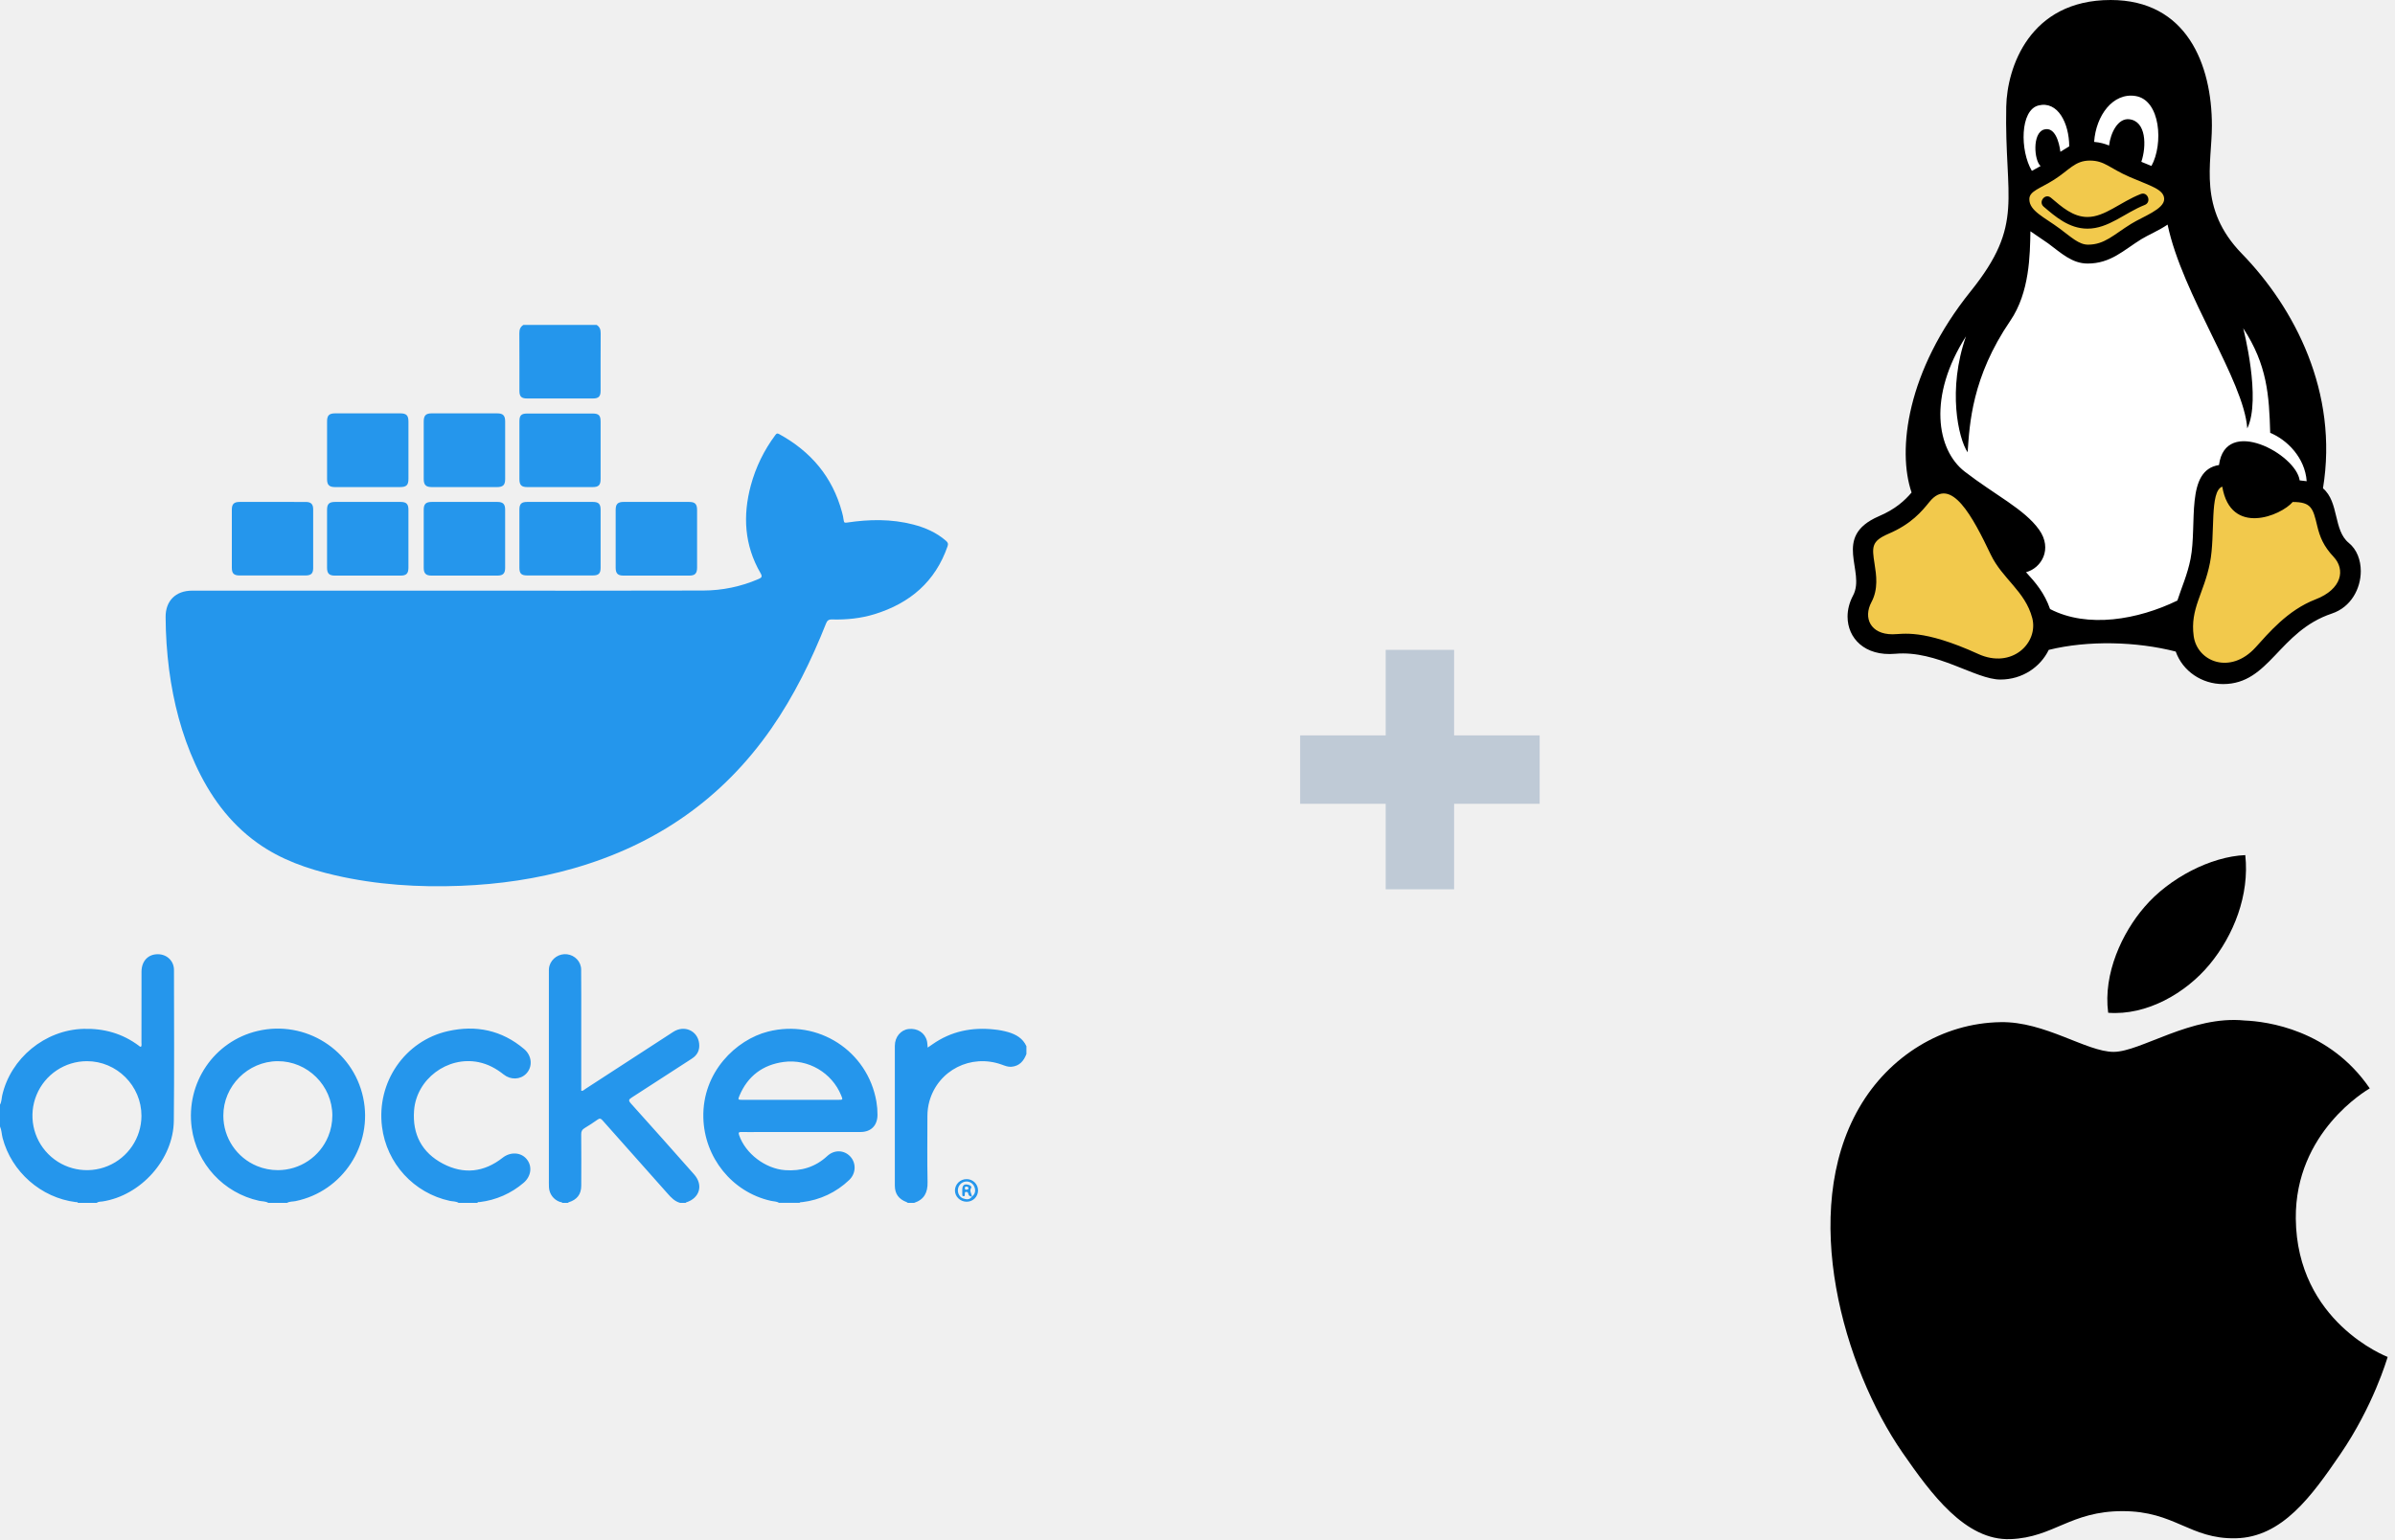
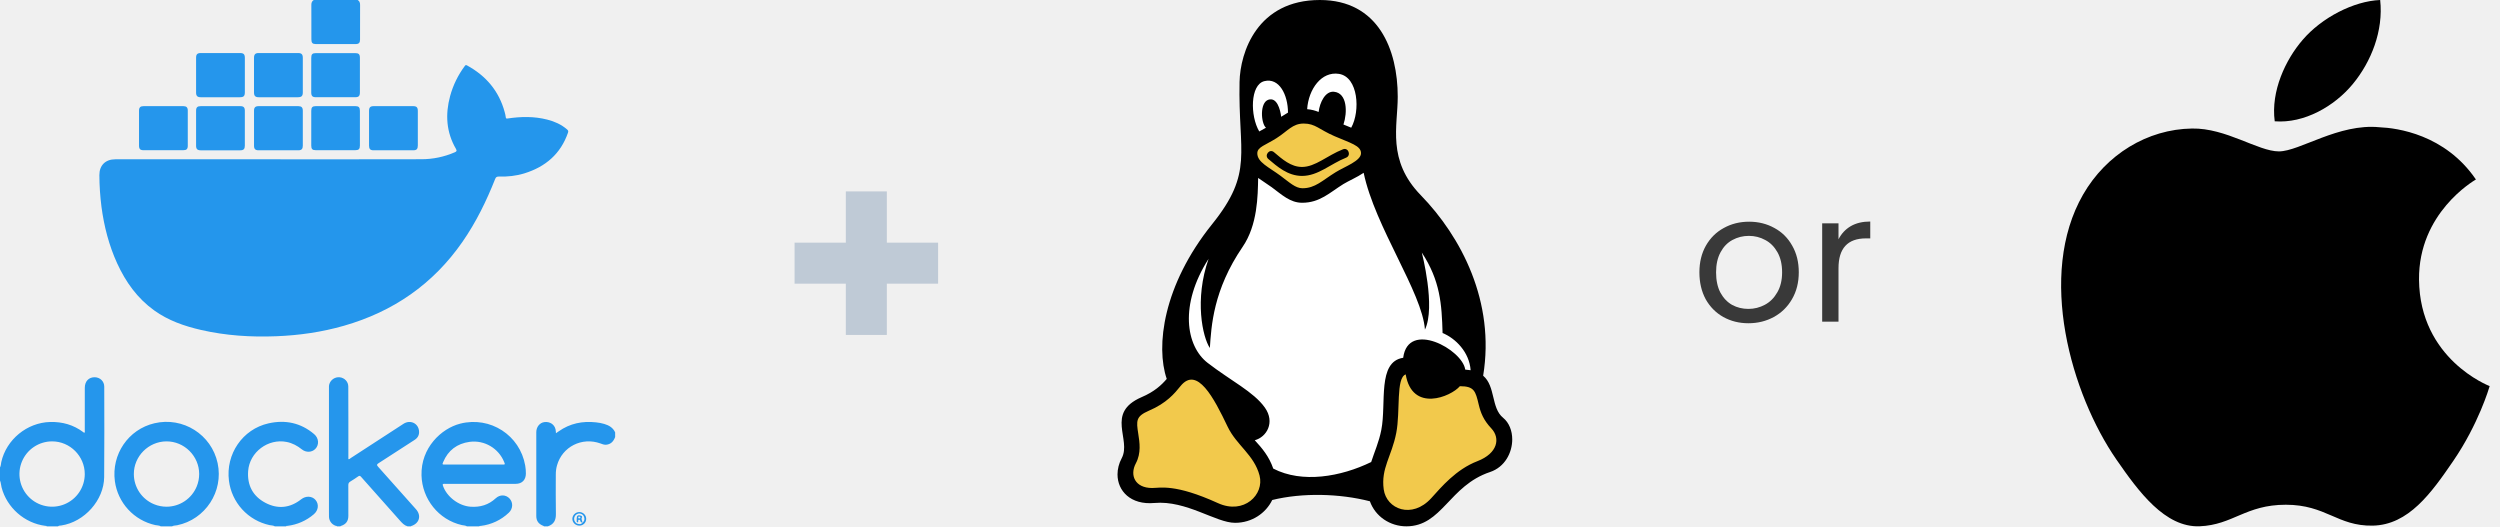
- <svg xmlns="http://www.w3.org/2000/svg" fill="none" viewBox="0 0 140 90">
-   <rect width="100%" height="100%" />
-   <g class="currentLayer">
-     <path fill="#2596EC" d="M0 64.591c.094-.16.086-.346.124-.519.491-2.198 2.508-3.851 4.757-3.912 1.196-.033 2.28.27 3.241.991.034.025.063.069.123.052.047-.074.023-.159.024-.238.002-1.382-.002-2.764.003-4.146.002-.628.391-1.032.969-1.023.524.008.929.397.929.922.003 2.939.021 5.878-.009 8.816-.023 2.258-1.929 4.375-4.17 4.718-.113.017-.239-0-.336.085H4.559c-.029-.065-.09-.042-.139-.048C2.4 70.036.67 68.516.153 66.543c-.059-.224-.056-.461-.153-.675V64.591zm8.268.65c.003-1.75-1.44-3.194-3.187-3.191a3.187 3.187 0 00-2.942 1.967 3.186 3.186 0 004.16 4.164 3.186 3.186 0 001.97-2.94zM45.547 70.335c-.152-.092-.331-.083-.496-.121-2.264-.512-3.878-2.536-3.937-4.859-.068-2.675 1.924-4.563 3.778-5.035 2.923-.745 5.826 1.122 6.339 4.097.043.255.064.513.063.771-.002.615-.371 1.002-.987 1.003a1815.193 1815.193 0 01-6.04.002c-.311 0-.623.006-.934-.002-.157-.004-.175.044-.127.186.371 1.079 1.533 1.961 2.683 2.045.941.068 1.768-.176 2.47-.827.411-.381.99-.356 1.347.032.355.386.334.994-.07 1.374a4.764 4.764 0 01-2.732 1.29c-.059.007-.123-.008-.171.043h-1.185zm.658-6.025l2.8-0c.271 0 .271-.001.166-.258-.537-1.321-1.925-2.153-3.367-1.956-1.216.166-2.097.823-2.579 1.973-.097.233-.087.24.157.241.941.001 1.881.001 2.822 0zM32.872 70.335c-.035-.052-.095-.039-.144-.056a.953.953 0 01-.639-.859c-.007-.167-.004-.334-.004-.501-0-3.996-0-7.992 0-11.987 0-.151-.01-.304.032-.453a.96.96 0 011.032-.68c.456.056.817.429.822.89.011 1.048.006 2.096.006 3.145.001 1.314.001 2.629 0 3.946.111.022.171-.062.241-.107a4331.131 4331.131 0 005.138-3.337c.644-.417 1.424-.071 1.512.673.045.375-.091.678-.423.891-1.175.756-2.342 1.522-3.518 2.276-.172.11-.206.171-.052.342a603.734 603.734 0 013.698 4.151c.551.621.334 1.386-.463 1.638-.013.004-.023.018-.035.028h-.319c-.315-.086-.523-.308-.731-.543a1612.091 1612.091 0 00-3.809-4.287c-.094-.106-.161-.125-.28-.041-.248.175-.501.343-.761.498-.147.087-.203.187-.201.364.01 1.001.007 2.003.003 3.004-.002.505-.245.818-.73.969a.242.242 0 00-.055.036h-.319zM15.684 70.335c-.166-.101-.359-.082-.539-.121a5.079 5.079 0 01-3.939-4.273c-.351-2.623 1.308-5.06 3.855-5.658 2.79-.656 5.572 1.101 6.168 3.897.589 2.758-1.195 5.488-3.953 6.052-.166.034-.344.014-.498.104h-1.094zm3.744-5.105c-.001-1.748-1.452-3.19-3.199-3.18-1.741.01-3.18 1.455-3.174 3.187a3.186 3.186 0 001.969 2.944 3.188 3.188 0 001.22.241 3.187 3.187 0 002.942-1.972 3.188 3.188 0 00.241-1.22zM26.808 70.335c-.158-.099-.344-.079-.516-.117a5.076 5.076 0 01-3.961-4.33c-.33-2.591 1.321-5.022 3.848-5.594 1.64-.371 3.152-.061 4.46 1.047.465.394.511 1.046.113 1.448-.34.344-.898.366-1.308.041-.44-.35-.918-.611-1.476-.724-1.812-.365-3.628.99-3.764 2.832-.103 1.389.458 2.458 1.684 3.104 1.214.639 2.403.512 3.493-.345.45-.355 1.057-.329 1.395.067.353.413.285 1.01-.166 1.396a4.808 4.808 0 01-2.568 1.128c-.048.006-.11-.019-.139.047h-1.094zM60 61.628c-.155.409-.405.707-.876.749-.205.018-.386-.062-.571-.128-1.798-.644-3.715.329-4.225 2.146a3.219 3.219 0 00-.116.877c.001 1.284-.019 2.567.009 3.85.013.611-.198 1.02-.786 1.214h-.365a.43.43 0 00-.073-.045c-.459-.173-.688-.478-.689-.963-.003-2.726-.003-5.452 0-8.178.001-.52.348-.928.804-.981.518-.06.957.223 1.073.703.028.115.027.238.042.383.095-.065.181-.122.265-.181 1.101-.778 2.329-1.025 3.653-.875.264.027.525.077.78.149.466.137.863.361 1.074.827v.456z" />
-     <path fill="#2496EC" d="M34.879 19c.178.111.235.269.233.479-.008 1.123-.003 2.246-.004 3.369-0.0.335-.114.451-.45.452a1493.217 1493.217 0 01-3.847-0c-.337-0-.448-.114-.448-.453-.001-1.123.004-2.246-.004-3.369-.002-.211.058-.367.235-.478h4.286zM26.158 34.537c4.984-0 9.968.009 14.952-.007a8.157 8.157 0 003.232-.674c.176-.076.236-.135.117-.339-.946-1.629-1.05-3.359-.566-5.147a8.709 8.709 0 011.428-2.929c.062-.084.103-.125.216-.063 1.856 1.014 3.123 2.501 3.68 4.561.047.16.081.324.102.489.015.142.071.146.193.128 1.294-.194 2.585-.219 3.865.112.706.183 1.36.467 1.919.953.118.103.144.176.094.321-.718 2.074-2.201 3.33-4.254 3.966-.811.251-1.65.336-2.497.313-.206-.006-.286.065-.357.245-.853 2.15-1.865 4.218-3.188 6.124-2.865 4.126-6.753 6.806-11.563 8.184-2.156.618-4.357.934-6.596 1.022-2.47.097-4.917-.059-7.33-.612-1.63-.374-3.195-.916-4.57-1.904-1.65-1.184-2.786-2.777-3.62-4.602-.801-1.752-1.274-3.598-1.528-5.504a25.155 25.155 0 01-.206-3.088c-.009-.953.591-1.549 1.546-1.549 4.976-.001 9.953-.001 14.93-0z" />
-     <path fill="#2596EC" d="M21.506 29.349c.638 0 1.276 0 1.913 0.0.332.001.455.119.456.452.002 1.131.002 2.262 0 3.394-.001.335-.118.461-.451.462-1.283.004-2.566.004-3.849 0-.335-.001-.456-.126-.457-.457a752.114 752.114 0 01-0-3.394c.001-.341.124-.457.475-.457.638-.001 1.276-.001 1.913-0zM21.489 28.482c-.638 0-1.276.001-1.913-.001-.327-.001-.457-.128-.457-.455a873.551 873.551 0 010-3.394c.001-.342.124-.462.474-.462a1459.787 1459.787 0 013.804-0c.361.001.478.119.479.48.002 1.116.002 2.232 0 3.348-0.0.37-.118.483-.496.483a991.432 991.432 0 01-1.891 0zM27.171 29.349c.638 0 1.276-.001 1.913 0.0.314.001.444.126.444.442a720.267 720.267 0 010 3.416c-.001.319-.123.448-.441.449a525.944 525.944 0 01-3.872 0c-.319-.001-.445-.13-.446-.446a590.218 590.218 0 01-0-3.416c.001-.324.133-.445.465-.445a892.405 892.405 0 011.936-0zM38.372 29.349c.638 0 1.276 0 1.913 0.0.341.001.462.121.463.469.002 1.124.002 2.247-0 3.371-.001.337-.117.466-.446.467a525.918 525.918 0 01-3.872-0c-.317-.001-.44-.131-.441-.45a590.57 590.57 0 01-0-3.394c.001-.345.127-.463.47-.464a871.603 871.603 0 011.913-0zM27.127 28.482c-.63 0-1.26.001-1.89-.001-.34-.001-.467-.126-.468-.469-.002-1.123-.002-2.247 0-3.371.001-.346.125-.471.467-.471 1.275-.002 2.551-.002 3.826 0 .343.001.466.124.467.47a881.649 881.649 0 01-0 3.371c-.001.354-.125.47-.488.471-.638.001-1.276.001-1.913 0zM15.938 29.349c.645 0 1.29-.001 1.935.001.301.001.433.123.434.428.004 1.146.004 2.292 0 3.438-.001.32-.125.432-.45.433-1.283.002-2.565.002-3.848 0-.337-0-.456-.116-.457-.449a864.445 864.445 0 01 0-3.415c.001-.312.132-.435.45-.436a625.832 625.832 0 011.935-0z" />
-     <path fill="#2496EC" d="M32.734 24.179c.637 0 1.275-.001 1.913.001.352.001.46.11.461.463a2518.435 2518.435 0 01-0 3.37c-0.0.349-.117.468-.46.468-1.275.001-2.55.001-3.825 0-.343-0-.46-.119-.46-.468-.001-1.123-.001-2.247 0-3.37 0-.355.107-.463.46-.463.638-.002 1.275-.001 1.913-.001zM32.721 33.649c-.637 0-1.275.002-1.913-.001-.336-.001-.446-.114-.446-.455a1919.004 1919.004 0 010-3.392c0-.334.118-.452.451-.452 1.283-.001 2.565-.001 3.848 0 .33 0.0.446.119.447.457.001 1.131.001 2.262 0 3.392-0.0.334-.115.449-.452.45-.645.002-1.29.001-1.935.001z" />
-     <path fill="#2596EC" d="M56.51 68.946a.663.663 0 01.255.051.674.674 0 01.215.145c.061.062.11.136.143.216a.673.673 0 01.049.255.653.653 0 01-.054.254.663.663 0 01-.146.214.668.668 0 01-.218.141.659.659 0 01-.255.046c-.38-.003-.689-.312-.678-.678a.677.677 0 01.214-.462.674.674 0 01.475-.181zm.297 1.028c.194-.139.247-.362.142-.594a.486.486 0 00-.24-.248.486.486 0 00-.344-.027.517.517 0 00-.26.175.521.521 0 00-.111.293c-.014.216.114.442.315.506.179.058.37.091.501-.109l-.003.003z" />
-     <path fill="#2596EC" d="M56.81 69.97c-.116-.01-.195-.059-.214-.186-.01-.071-.067-.098-.135-.091-.081.008-.057.074-.062.123-.007.056.017.137-.079.13-.089-.007-.067-.086-.07-.142-.003-.076 0-.152 0-.228 0-.288.126-.376.403-.285.084.028.158.105.119.164-.131.192.046.347.035.52l.003-.003zm-.309-.587c-.063-.007-.1.015-.1.085-.001.06.012.104.085.098.062-.005.128-.014.126-.094-.002-.063-.056-.081-.111-.088z" />
-     <path fill="#BFCAD6" fill-rule="evenodd" d="M85 38h-4v5h-5v4h5v5h4v-5h5v-4h-5v-5z" clip-rule="evenodd" />
-     <path fill="#fff" d="M115.5 18.333c-3 2.667-3.194 6.944-2.917 8.75l4.167 3.333 2.5 6.25 8.333-.417 1.667-8.333c.417 0 1.417.25 2.083 1.25 6 1.333 4.167-4.444 2.5-7.5-1.25-1.667-5.451-5-6.25-14.583-.416-5-7.916-4.583-9.166-2.917S119.25 15 115.5 18.333z" />
-     <path fill="#F2C94C" d="M118.417 34.167c-.834-1.25-3.334-5.833-5.417-6.25-.139.555-.75 1.833-2.083 2.5-1.667.833-2.084 1.667-1.667 2.917.417 1.25-2.083 4.167.417 4.167 4.166 0 7.083 2.5 8.75 1.25 1.666-1.25.833-3.333 0-4.583zM130.917 27.917c-2.084-.417-2.5 1.25-2.084 2.917.417 1.667-1.25 5-1.25 6.667 2.084 3.333 4.584 1.667 6.25-.833 5-2.917 3.334-3.333 2.5-5.833-.833-2.5-3.333-2.5-5.416-2.917zM121.75 8.75L118 11.667 122.167 15 128 11.667 121.75 8.75z" />
-     <path fill="#000" d="M137.302 31.748c-.917-.743-.56-2.385-1.512-3.195.922-5.608-1.662-10.552-4.742-13.72-2.585-2.658-1.751-5.245-1.751-7.483 0-3.577-1.469-7.35-5.917-7.35-4.755 0-6.058 3.967-6.105 6.23-.113 5.437 1.098 6.85-2.083 10.807-3.744 4.655-4.295 9.298-3.45 11.762-.395.46-.929.97-1.925 1.392-2.754 1.2-.735 3.208-1.497 4.633-.217.405-.32.828-.32 1.233 0 1.25.993 2.332 2.798 2.17 2.435-.217 4.682 1.508 6.135 1.508 1.284 0 2.337-.73 2.827-1.735 2.295-.565 5.128-.493 7.422.098C127.593 39.25 128.71 40 129.952 40c2.718 0 3.241-3.082 6.36-4.125 1.123-.375 1.688-1.465 1.688-2.48 0-.65-.232-1.268-.698-1.647zm-15.245-17.442c-.532 0-.972-.43-1.667-.947-.88-.653-1.775-1.03-1.765-1.717 0-.472.632-.617 1.448-1.135.877-.555 1.219-1.118 2.082-1.118.883 0 1.15.447 2.35.965 1.18.512 2.002.712 2.002 1.288 0 .592-1.235 1.015-1.93 1.447-1.022.63-1.547 1.217-2.52 1.217zm2.775-8.692c1.47.235 1.635 2.818.931 4.09l-.591-.242c.306-.905.301-2.395-.725-2.49-.652-.06-1.072.8-1.162 1.537-.255-.107-.533-.183-.872-.212.104-1.538 1.097-2.895 2.419-2.683zm-5.672.552c1.127-.28 1.792 1.03 1.797 2.392l-.517.317c-.07-.572-.325-1.495-.965-1.298-.685.213-.573 1.805-.192 2.132l-.51.283c-.7-1.178-.698-3.555.387-3.825zm-3.525 32.072c-3.272-1.488-4.383-1.15-5.008-1.15-1.295 0-1.719-.965-1.232-1.878.413-.775.285-1.587.183-2.238-.156-.998-.185-1.323.797-1.753 1.358-.577 1.962-1.318 2.412-1.873 1.263-1.562 2.538.895 3.583 3.083.678 1.418 2.013 2.137 2.425 3.708.378 1.452-1.183 3.002-3.16 2.102zm11.645-3.123c-2.307 1.122-5.245 1.637-7.443.498-.325-.938-.845-1.545-1.405-2.155.898-.237 1.565-1.357.766-2.482-.851-1.202-2.591-2.04-4.35-3.4-1.645-1.272-2.165-4.407.075-7.91-1.091 3.103-.453 5.963.095 6.782.114-1.647.244-4.397 2.494-7.692 1.135-1.663 1.151-3.86 1.176-5.233l1.034.707c.76.562 1.396 1.18 2.31 1.18 1.35 0 2.096-.777 3.136-1.422.407-.25 1.022-.503 1.539-.855.866 4.127 4.456 9.09 4.658 11.917.835-1.72-.237-5.857-.237-5.857 1.404 2.142 1.515 3.927 1.577 6.117.982.402 2.035 1.448 2.132 2.827l-.409-.047c-.21-1.532-4.345-3.782-4.716-.898-1.984.302-1.262 3.443-1.662 5.48-.183.932-.523 1.668-.77 2.443zm8.077-.068c-1.642.633-2.75 1.978-3.512 2.813-1.467 1.61-3.407.838-3.613-.668-.219-1.61.6-2.488.953-4.29.322-1.645-.038-4.177.718-4.447.492 2.922 3.444 1.693 4.117.897 1.095 0 1.187.37 1.432 1.395.153.642.365 1.182.963 1.817.697.745.483 1.888-1.058 2.483zM122.023 13.37c-1.085 0-1.896-.722-2.556-1.282-.339-.285.083-.812.421-.525.645.547 1.295 1.125 2.135 1.125 1.012 0 1.904-.865 3.112-1.342.412-.162.647.475.238.637-1.173.462-2.115 1.387-3.35 1.387zM134.201 71.251c.057 6.053 5.311 8.067 5.369 8.093-.044.142-.84 2.871-2.768 5.689-1.667 2.437-3.398 4.865-6.123 4.915-2.679.049-3.54-1.588-6.602-1.588-3.061 0-4.018 1.538-6.553 1.637-2.632.1-4.635-2.635-6.316-5.062-3.435-4.967-6.06-14.033-2.535-20.154 1.751-3.039 4.88-4.964 8.276-5.013 2.584-.049 5.023 1.738 6.602 1.738 1.578 0 4.542-2.15 7.657-1.834 1.305.054 4.965.527 7.316 3.968-.189.117-4.368 2.55-4.323 7.611zm-5.033-14.864c1.397-1.691 2.337-4.045 2.08-6.387-2.013.081-4.448 1.342-5.892 3.032-1.294 1.496-2.428 3.892-2.122 6.187 2.244.174 4.537-1.14 5.934-2.832" />
-   </g>
+ <svg xmlns="http://www.w3.org/2000/svg" width="171" height="36" viewBox="0 0 171 36" fill="none">
+   <path d="M0 31.972C0.066 31.86 0.06 31.73 0.087 31.608C0.431 30.067 1.846 28.907 3.423 28.864C4.262 28.842 5.022 29.054 5.696 29.559C5.72 29.577 5.741 29.608 5.782 29.596C5.815 29.544 5.798 29.484 5.799 29.429C5.8 28.459 5.797 27.49 5.8 26.521C5.802 26.08 6.074 25.797 6.48 25.803C6.847 25.809 7.131 26.082 7.131 26.45C7.133 28.511 7.146 30.572 7.125 32.633C7.109 34.216 5.772 35.701 4.2 35.941C4.121 35.953 4.033 35.941 3.965 36.001H3.197C3.177 35.955 3.134 35.971 3.1 35.967C1.683 35.791 0.47 34.725 0.108 33.341C0.066 33.184 0.068 33.018 0 32.867V31.972ZM5.798 32.428C5.8 31.201 4.788 30.188 3.563 30.19C3.121 30.19 2.689 30.322 2.322 30.567C1.955 30.812 1.669 31.161 1.5 31.569C1.331 31.977 1.286 32.426 1.372 32.859C1.458 33.293 1.671 33.691 1.983 34.003C2.295 34.316 2.693 34.529 3.126 34.615C3.559 34.702 4.008 34.658 4.416 34.489C4.825 34.321 5.174 34.035 5.42 33.668C5.666 33.301 5.797 32.869 5.798 32.428ZM31.941 36.001C31.834 35.936 31.709 35.942 31.592 35.916C30.005 35.556 28.873 34.137 28.831 32.509C28.784 30.632 30.181 29.309 31.48 28.977C33.53 28.455 35.566 29.765 35.926 31.851C35.956 32.029 35.971 32.21 35.97 32.392C35.969 32.822 35.709 33.094 35.277 33.095C33.865 33.097 32.454 33.098 31.042 33.096C30.823 33.096 30.605 33.1 30.387 33.094C30.276 33.092 30.264 33.125 30.298 33.225C30.558 33.981 31.373 34.6 32.18 34.659C32.84 34.707 33.419 34.535 33.912 34.079C34.2 33.812 34.605 33.829 34.856 34.102C35.105 34.372 35.091 34.798 34.807 35.065C34.284 35.567 33.612 35.884 32.892 35.97C32.851 35.975 32.805 35.965 32.772 36.001H31.941ZM32.402 31.775L34.365 31.775C34.555 31.775 34.555 31.775 34.482 31.595C34.105 30.668 33.132 30.085 32.121 30.223C31.268 30.339 30.65 30.8 30.312 31.607C30.244 31.77 30.251 31.775 30.423 31.775C31.082 31.776 31.742 31.776 32.402 31.775ZM23.052 36.001C23.028 35.964 22.985 35.973 22.952 35.961C22.825 35.917 22.715 35.836 22.635 35.729C22.555 35.621 22.509 35.493 22.503 35.359C22.498 35.242 22.5 35.124 22.5 35.007C22.5 32.205 22.5 29.403 22.501 26.601C22.501 26.495 22.494 26.388 22.523 26.284C22.568 26.131 22.666 26 22.798 25.913C22.93 25.826 23.089 25.788 23.247 25.806C23.567 25.846 23.82 26.107 23.823 26.431C23.831 27.166 23.828 27.901 23.828 28.636C23.828 29.558 23.828 30.48 23.828 31.404C23.906 31.419 23.947 31.36 23.997 31.328C25.198 30.549 26.399 29.769 27.6 28.988C28.051 28.696 28.598 28.939 28.66 29.461C28.692 29.724 28.596 29.936 28.364 30.086C27.54 30.616 26.721 31.153 25.896 31.681C25.776 31.759 25.752 31.802 25.859 31.921C26.728 32.887 27.593 33.858 28.453 34.832C28.84 35.267 28.687 35.804 28.128 35.981C28.119 35.984 28.112 35.994 28.104 36.001H27.88C27.66 35.94 27.513 35.785 27.367 35.62C26.479 34.616 25.588 33.614 24.696 32.614C24.631 32.54 24.583 32.526 24.5 32.585C24.326 32.708 24.148 32.825 23.966 32.934C23.863 32.995 23.823 33.066 23.825 33.189C23.831 33.891 23.83 34.594 23.827 35.296C23.825 35.65 23.655 35.87 23.315 35.975C23.301 35.982 23.288 35.99 23.276 36.001H23.052ZM10.999 36.001C10.882 35.93 10.747 35.943 10.621 35.915C9.909 35.758 9.263 35.387 8.769 34.851C8.275 34.315 7.957 33.641 7.858 32.919C7.612 31.079 8.776 29.37 10.562 28.951C12.518 28.491 14.469 29.723 14.887 31.683C15.3 33.617 14.049 35.532 12.115 35.928C11.999 35.952 11.874 35.938 11.766 36.001H10.999ZM13.624 32.42C13.623 31.195 12.606 30.183 11.381 30.19C10.159 30.197 9.15 31.21 9.155 32.425C9.155 32.867 9.287 33.299 9.532 33.667C9.778 34.034 10.128 34.321 10.536 34.489C10.807 34.601 11.098 34.659 11.392 34.659C11.834 34.658 12.266 34.526 12.633 34.28C13 34.034 13.287 33.685 13.455 33.276C13.567 33.005 13.624 32.714 13.624 32.42ZM18.8 36.001C18.689 35.931 18.559 35.945 18.438 35.918C17.718 35.762 17.064 35.386 16.566 34.842C16.069 34.298 15.752 33.613 15.66 32.882C15.429 31.065 16.587 29.36 18.359 28.959C19.509 28.699 20.57 28.916 21.486 29.693C21.812 29.969 21.845 30.427 21.565 30.709C21.327 30.95 20.936 30.966 20.648 30.738C20.339 30.492 20.005 30.309 19.613 30.23C18.342 29.974 17.069 30.924 16.973 32.216C16.901 33.19 17.294 33.94 18.154 34.393C19.005 34.841 19.839 34.752 20.603 34.15C20.919 33.902 21.345 33.92 21.582 34.197C21.829 34.487 21.782 34.906 21.465 35.176C20.957 35.613 20.33 35.889 19.665 35.968C19.631 35.972 19.587 35.954 19.567 36.001H18.8ZM42.076 29.894C41.967 30.181 41.792 30.39 41.462 30.419C41.318 30.432 41.191 30.376 41.061 30.329C39.8 29.877 38.456 30.56 38.099 31.834C38.043 32.035 38.016 32.242 38.017 32.449C38.018 33.349 38.004 34.25 38.023 35.15C38.032 35.578 37.885 35.865 37.472 36.001H37.216C37.2 35.988 37.183 35.977 37.165 35.969C36.843 35.847 36.682 35.633 36.682 35.293C36.679 33.381 36.68 31.47 36.682 29.558C36.683 29.194 36.926 28.907 37.246 28.87C37.609 28.828 37.917 29.026 37.998 29.363C38.018 29.443 38.017 29.529 38.028 29.631C38.095 29.585 38.155 29.545 38.214 29.504C38.986 28.958 39.847 28.785 40.776 28.89C40.961 28.909 41.144 28.944 41.323 28.995C41.65 29.091 41.928 29.247 42.076 29.574V29.894Z" fill="#2596EC" />
+   <path d="M24.466 0C24.591 0.078 24.631 0.189 24.63 0.336C24.624 1.123 24.628 1.911 24.627 2.698C24.627 2.933 24.547 3.015 24.311 3.015C23.412 3.016 22.513 3.016 21.613 3.015C21.377 3.015 21.299 2.935 21.299 2.698C21.299 1.91 21.302 1.123 21.296 0.335C21.295 0.187 21.337 0.078 21.461 0H24.466ZM18.351 10.896C21.846 10.896 25.341 10.902 28.836 10.891C29.616 10.89 30.388 10.729 31.103 10.418C31.226 10.365 31.268 10.323 31.186 10.181C30.522 9.038 30.449 7.825 30.788 6.571C30.99 5.83 31.33 5.133 31.79 4.517C31.834 4.458 31.862 4.43 31.942 4.473C33.243 5.184 34.132 6.227 34.522 7.671C34.555 7.784 34.579 7.899 34.594 8.015C34.605 8.114 34.644 8.117 34.729 8.104C35.637 7.968 36.542 7.951 37.44 8.183C37.935 8.311 38.393 8.511 38.785 8.851C38.868 8.923 38.886 8.975 38.851 9.076C38.347 10.531 37.308 11.412 35.868 11.858C35.299 12.034 34.711 12.094 34.117 12.077C33.972 12.073 33.916 12.123 33.866 12.249C33.268 13.757 32.559 15.207 31.631 16.544C29.622 19.438 26.895 21.317 23.522 22.283C22.01 22.716 20.467 22.938 18.896 22.999C17.165 23.067 15.448 22.958 13.756 22.57C12.613 22.308 11.516 21.927 10.551 21.235C9.394 20.405 8.597 19.287 8.012 18.008C7.451 16.779 7.119 15.485 6.941 14.148C6.849 13.43 6.801 12.707 6.797 11.983C6.791 11.314 7.211 10.896 7.881 10.896C11.371 10.896 14.861 10.895 18.351 10.896Z" fill="#2496EC" />
+   <path d="M15.086 7.26C15.533 7.26 15.981 7.26 16.428 7.26C16.661 7.26 16.747 7.344 16.747 7.577C16.749 8.37 16.749 9.164 16.747 9.957C16.747 10.192 16.665 10.28 16.431 10.281C15.531 10.284 14.632 10.284 13.732 10.281C13.497 10.28 13.412 10.192 13.412 9.96C13.41 9.167 13.41 8.374 13.412 7.581C13.412 7.341 13.499 7.26 13.745 7.26C14.192 7.259 14.639 7.259 15.086 7.26ZM15.074 6.651C14.627 6.651 14.18 6.652 13.732 6.651C13.503 6.651 13.412 6.561 13.412 6.332C13.41 5.539 13.41 4.745 13.412 3.952C13.412 3.712 13.499 3.628 13.744 3.628C14.633 3.627 15.523 3.627 16.412 3.628C16.665 3.628 16.747 3.711 16.748 3.964C16.749 4.747 16.749 5.53 16.748 6.312C16.747 6.572 16.665 6.651 16.4 6.651C15.958 6.652 15.516 6.652 15.074 6.651ZM19.058 7.26C19.506 7.26 19.953 7.259 20.4 7.26C20.62 7.261 20.711 7.348 20.712 7.57C20.714 8.368 20.714 9.167 20.712 9.966C20.711 10.189 20.626 10.28 20.402 10.28C19.497 10.284 18.592 10.284 17.687 10.28C17.463 10.28 17.375 10.189 17.375 9.968C17.372 9.169 17.372 8.371 17.375 7.572C17.375 7.345 17.468 7.26 17.701 7.26C18.153 7.259 18.606 7.259 19.058 7.26ZM26.913 7.26C27.36 7.26 27.808 7.26 28.255 7.26C28.494 7.26 28.579 7.345 28.579 7.589C28.58 8.377 28.58 9.165 28.579 9.953C28.579 10.189 28.497 10.28 28.266 10.28C27.361 10.284 26.456 10.284 25.551 10.28C25.329 10.28 25.242 10.188 25.242 9.965C25.239 9.171 25.239 8.378 25.242 7.585C25.242 7.343 25.331 7.26 25.571 7.26C26.019 7.259 26.466 7.259 26.913 7.26ZM19.028 6.651C18.586 6.651 18.144 6.652 17.702 6.651C17.464 6.651 17.375 6.563 17.374 6.322C17.373 5.534 17.373 4.747 17.374 3.959C17.375 3.716 17.462 3.628 17.701 3.628C18.596 3.627 19.49 3.627 20.385 3.628C20.625 3.628 20.712 3.715 20.712 3.957C20.713 4.745 20.713 5.533 20.712 6.321C20.711 6.569 20.624 6.651 20.369 6.651C19.922 6.652 19.475 6.652 19.028 6.651ZM11.182 7.26C11.634 7.26 12.086 7.259 12.539 7.26C12.75 7.261 12.843 7.347 12.844 7.56C12.847 8.364 12.847 9.168 12.844 9.971C12.843 10.196 12.756 10.275 12.528 10.275C11.628 10.276 10.729 10.276 9.829 10.275C9.593 10.275 9.509 10.194 9.509 9.96C9.507 9.162 9.507 8.364 9.509 7.566C9.51 7.347 9.602 7.26 9.824 7.26C10.277 7.259 10.729 7.259 11.182 7.26Z" fill="#2596EC" />
+   <path d="M22.953 3.633C23.4 3.633 23.847 3.632 24.294 3.633C24.541 3.634 24.617 3.711 24.617 3.958C24.618 4.746 24.618 5.534 24.617 6.321C24.617 6.566 24.535 6.65 24.294 6.65C23.4 6.65 22.506 6.65 21.612 6.65C21.371 6.65 21.29 6.566 21.289 6.321C21.289 5.534 21.289 4.746 21.29 3.958C21.29 3.71 21.364 3.634 21.612 3.633C22.059 3.632 22.506 3.633 22.953 3.633ZM22.944 10.274C22.496 10.274 22.049 10.275 21.602 10.274C21.366 10.273 21.29 10.194 21.29 9.955C21.289 9.162 21.289 8.369 21.29 7.576C21.29 7.341 21.372 7.259 21.606 7.259C22.505 7.258 23.405 7.258 24.304 7.259C24.535 7.259 24.617 7.342 24.617 7.579C24.618 8.372 24.618 9.165 24.617 9.958C24.617 10.192 24.537 10.273 24.301 10.274C23.848 10.275 23.396 10.274 22.944 10.274Z" fill="#2496EC" />
+   <path d="M39.632 35.026C39.693 35.026 39.754 35.038 39.811 35.062C39.867 35.086 39.918 35.12 39.961 35.163C40.004 35.207 40.038 35.258 40.062 35.315C40.085 35.372 40.096 35.433 40.096 35.494C40.096 35.555 40.083 35.616 40.058 35.672C40.034 35.728 39.999 35.779 39.956 35.822C39.912 35.864 39.86 35.898 39.803 35.92C39.746 35.943 39.685 35.954 39.624 35.953C39.358 35.951 39.141 35.734 39.149 35.477C39.155 35.354 39.209 35.238 39.299 35.154C39.389 35.069 39.508 35.024 39.632 35.026ZM39.84 35.747C39.976 35.65 40.013 35.493 39.94 35.331C39.907 35.254 39.847 35.192 39.771 35.157C39.696 35.121 39.61 35.114 39.53 35.138C39.458 35.159 39.394 35.202 39.348 35.261C39.301 35.32 39.274 35.391 39.27 35.466C39.26 35.617 39.35 35.776 39.491 35.821C39.616 35.862 39.75 35.885 39.842 35.745L39.84 35.747Z" fill="#2596EC" />
+   <path d="M39.839 35.745C39.758 35.738 39.702 35.704 39.689 35.614C39.682 35.565 39.642 35.546 39.594 35.55C39.537 35.556 39.554 35.603 39.551 35.637C39.546 35.676 39.563 35.733 39.495 35.728C39.433 35.723 39.448 35.668 39.446 35.628C39.444 35.575 39.446 35.522 39.446 35.468C39.446 35.267 39.535 35.204 39.729 35.268C39.788 35.288 39.84 35.342 39.812 35.383C39.72 35.517 39.845 35.626 39.837 35.747L39.839 35.745ZM39.622 35.333C39.578 35.328 39.552 35.344 39.552 35.393C39.551 35.435 39.561 35.466 39.612 35.461C39.655 35.457 39.702 35.451 39.7 35.395C39.699 35.351 39.661 35.338 39.622 35.333Z" fill="#2596EC" />
+   <path fill-rule="evenodd" clip-rule="evenodd" d="M60.659 13.092H57.854V16.598H54.348V19.403H57.854V22.91H60.659V19.403H64.165V16.598H60.659V13.092Z" fill="#BFCAD6" />
+   <path d="M83.188 16.499C80.488 18.899 80.313 22.749 80.562 24.374L84.313 27.374L86.563 32.999L94.062 32.624L95.563 25.124C95.938 25.124 96.838 25.349 97.437 26.249C102.837 27.449 101.187 22.249 99.687 19.499C98.562 17.999 94.781 14.999 94.062 6.374C93.688 1.875 86.938 2.249 85.813 3.749C84.688 5.25 86.563 13.499 83.188 16.499Z" fill="white" />
+   <path d="M85.811 30.75C85.061 29.625 82.811 25.5 80.936 25.125C80.811 25.625 80.261 26.775 79.061 27.375C77.561 28.125 77.186 28.875 77.561 30C77.936 31.125 75.686 33.75 77.936 33.75C81.686 33.75 84.311 36 85.811 34.875C87.311 33.75 86.561 31.875 85.811 30.75ZM97.061 25.125C95.186 24.75 94.811 26.25 95.186 27.75C95.561 29.25 94.061 32.25 94.061 33.75C95.936 36.75 98.186 35.25 99.686 33C104.186 30.375 102.686 30 101.936 27.75C101.186 25.5 98.936 25.5 97.061 25.125ZM88.811 7.875L85.436 10.5L89.186 13.5L94.436 10.5L88.811 7.875Z" fill="#F2C94C" />
+   <path d="M102.809 28.573C101.984 27.904 102.305 26.427 101.448 25.698C102.278 20.65 99.953 16.201 97.18 13.35C94.854 10.957 95.605 8.629 95.605 6.615C95.605 3.396 94.282 0 90.279 0C86 0 84.827 3.57 84.785 5.607C84.683 10.5 85.773 11.772 82.91 15.333C79.541 19.522 79.045 23.701 79.805 25.918C79.45 26.332 78.969 26.791 78.073 27.171C75.594 28.251 77.411 30.058 76.725 31.341C76.53 31.705 76.438 32.086 76.438 32.451C76.438 33.576 77.331 34.549 78.956 34.404C81.147 34.209 83.169 35.761 84.477 35.761C85.633 35.761 86.58 35.104 87.021 34.2C89.087 33.691 91.637 33.756 93.701 34.288C94.071 35.325 95.076 36 96.194 36C98.64 36 99.111 33.226 101.918 32.287C102.929 31.95 103.437 30.969 103.437 30.055C103.437 29.47 103.228 28.914 102.809 28.573ZM89.089 12.876C88.61 12.876 88.214 12.489 87.588 12.024C86.796 11.436 85.991 11.097 86 10.479C86 10.054 86.569 9.924 87.303 9.457C88.092 8.958 88.4 8.451 89.177 8.451C89.972 8.451 90.212 8.853 91.292 9.319C92.354 9.78 93.094 9.96 93.094 10.479C93.094 11.011 91.982 11.392 91.357 11.781C90.437 12.348 89.964 12.876 89.089 12.876ZM91.586 5.053C92.909 5.265 93.058 7.59 92.424 8.734L91.892 8.517C92.168 7.702 92.163 6.361 91.24 6.276C90.653 6.222 90.275 6.996 90.194 7.659C89.964 7.563 89.714 7.494 89.409 7.468C89.503 6.084 90.396 4.863 91.586 5.053ZM86.481 5.55C87.496 5.298 88.094 6.477 88.099 7.702L87.633 7.987C87.57 7.473 87.341 6.642 86.765 6.819C86.148 7.011 86.249 8.443 86.592 8.737L86.133 8.992C85.503 7.932 85.505 5.793 86.481 5.55ZM83.309 34.414C80.364 33.075 79.364 33.379 78.802 33.379C77.636 33.379 77.255 32.511 77.693 31.689C78.065 30.991 77.95 30.261 77.858 29.674C77.717 28.776 77.691 28.483 78.575 28.096C79.797 27.577 80.341 26.91 80.746 26.41C81.882 25.005 83.03 27.216 83.97 29.185C84.581 30.462 85.782 31.108 86.153 32.523C86.493 33.829 85.088 35.224 83.309 34.414ZM93.789 31.603C91.713 32.613 89.069 33.076 87.091 32.052C86.798 31.207 86.33 30.661 85.826 30.112C86.634 29.899 87.235 28.891 86.516 27.879C85.75 26.797 84.184 26.043 82.601 24.819C81.12 23.674 80.652 20.853 82.668 17.7C81.686 20.493 82.26 23.067 82.754 23.803C82.856 22.321 82.973 19.846 84.998 16.881C86.02 15.384 86.034 13.407 86.057 12.171L86.987 12.807C87.671 13.312 88.244 13.869 89.066 13.869C90.281 13.869 90.953 13.17 91.889 12.589C92.255 12.364 92.808 12.136 93.274 11.82C94.053 15.534 97.284 20.001 97.466 22.545C98.217 20.997 97.252 17.274 97.252 17.274C98.516 19.201 98.616 20.808 98.672 22.779C99.556 23.14 100.503 24.082 100.591 25.323L100.222 25.281C100.033 23.902 96.312 21.877 95.978 24.472C94.193 24.744 94.842 27.571 94.482 29.404C94.318 30.243 94.012 30.906 93.789 31.603ZM101.059 31.542C99.581 32.112 98.584 33.322 97.898 34.074C96.578 35.523 94.832 34.828 94.646 33.472C94.449 32.023 95.186 31.233 95.504 29.611C95.794 28.131 95.47 25.852 96.15 25.609C96.593 28.239 99.25 27.133 99.855 26.416C100.841 26.416 100.924 26.749 101.144 27.672C101.282 28.249 101.473 28.735 102.011 29.307C102.638 29.977 102.445 31.006 101.059 31.542ZM89.058 12.033C88.082 12.033 87.352 11.383 86.758 10.879C86.453 10.623 86.832 10.149 87.137 10.407C87.717 10.899 88.302 11.419 89.058 11.419C89.969 11.419 90.772 10.641 91.859 10.212C92.23 10.066 92.441 10.639 92.073 10.785C91.017 11.2 90.17 12.033 89.058 12.033Z" fill="black" />
+   <path d="M119.589 22.11C118.959 22.11 118.386 21.967 117.871 21.681C117.364 21.395 116.963 20.99 116.668 20.466C116.382 19.934 116.239 19.321 116.239 18.625C116.239 17.938 116.386 17.332 116.68 16.809C116.983 16.277 117.392 15.872 117.908 15.594C118.423 15.308 119 15.164 119.638 15.164C120.276 15.164 120.853 15.308 121.368 15.594C121.884 15.872 122.289 16.273 122.583 16.797C122.886 17.32 123.037 17.93 123.037 18.625C123.037 19.321 122.882 19.934 122.571 20.466C122.268 20.99 121.855 21.395 121.332 21.681C120.808 21.967 120.227 22.11 119.589 22.11ZM119.589 21.129C119.99 21.129 120.366 21.035 120.718 20.846C121.07 20.658 121.352 20.376 121.565 20C121.786 19.623 121.896 19.165 121.896 18.625C121.896 18.085 121.79 17.627 121.577 17.251C121.364 16.874 121.086 16.596 120.743 16.416C120.399 16.228 120.027 16.134 119.626 16.134C119.217 16.134 118.84 16.228 118.497 16.416C118.161 16.596 117.891 16.874 117.687 17.251C117.482 17.627 117.38 18.085 117.38 18.625C117.38 19.173 117.478 19.636 117.674 20.012C117.879 20.388 118.149 20.671 118.484 20.859C118.82 21.039 119.188 21.129 119.589 21.129ZM125.754 16.367C125.95 15.983 126.229 15.684 126.589 15.471C126.957 15.258 127.403 15.152 127.926 15.152V16.306H127.632C126.38 16.306 125.754 16.985 125.754 18.343V22H124.637V15.275H125.754V16.367Z" fill="black" fill-opacity="0.76" />
+   <path d="M165.461 19.126C165.513 24.574 170.241 26.386 170.293 26.41C170.254 26.537 169.537 28.994 167.802 31.53C166.302 33.723 164.744 35.908 162.291 35.953C159.88 35.997 159.105 34.524 156.35 34.524C153.595 34.524 152.733 35.908 150.452 35.997C148.083 36.087 146.28 33.626 144.768 31.442C141.676 26.971 139.314 18.811 142.486 13.303C144.062 10.568 146.878 8.835 149.934 8.791C152.26 8.747 154.455 10.355 155.876 10.355C157.296 10.355 159.964 8.421 162.768 8.705C163.942 8.754 167.236 9.179 169.352 12.276C169.182 12.382 165.421 14.571 165.461 19.126ZM160.932 5.748C162.189 4.226 163.035 2.108 162.804 0C160.992 0.073 158.8 1.208 157.501 2.728C156.336 4.075 155.316 6.231 155.591 8.297C157.611 8.453 159.674 7.271 160.932 5.748Z" fill="black" />
</svg>
